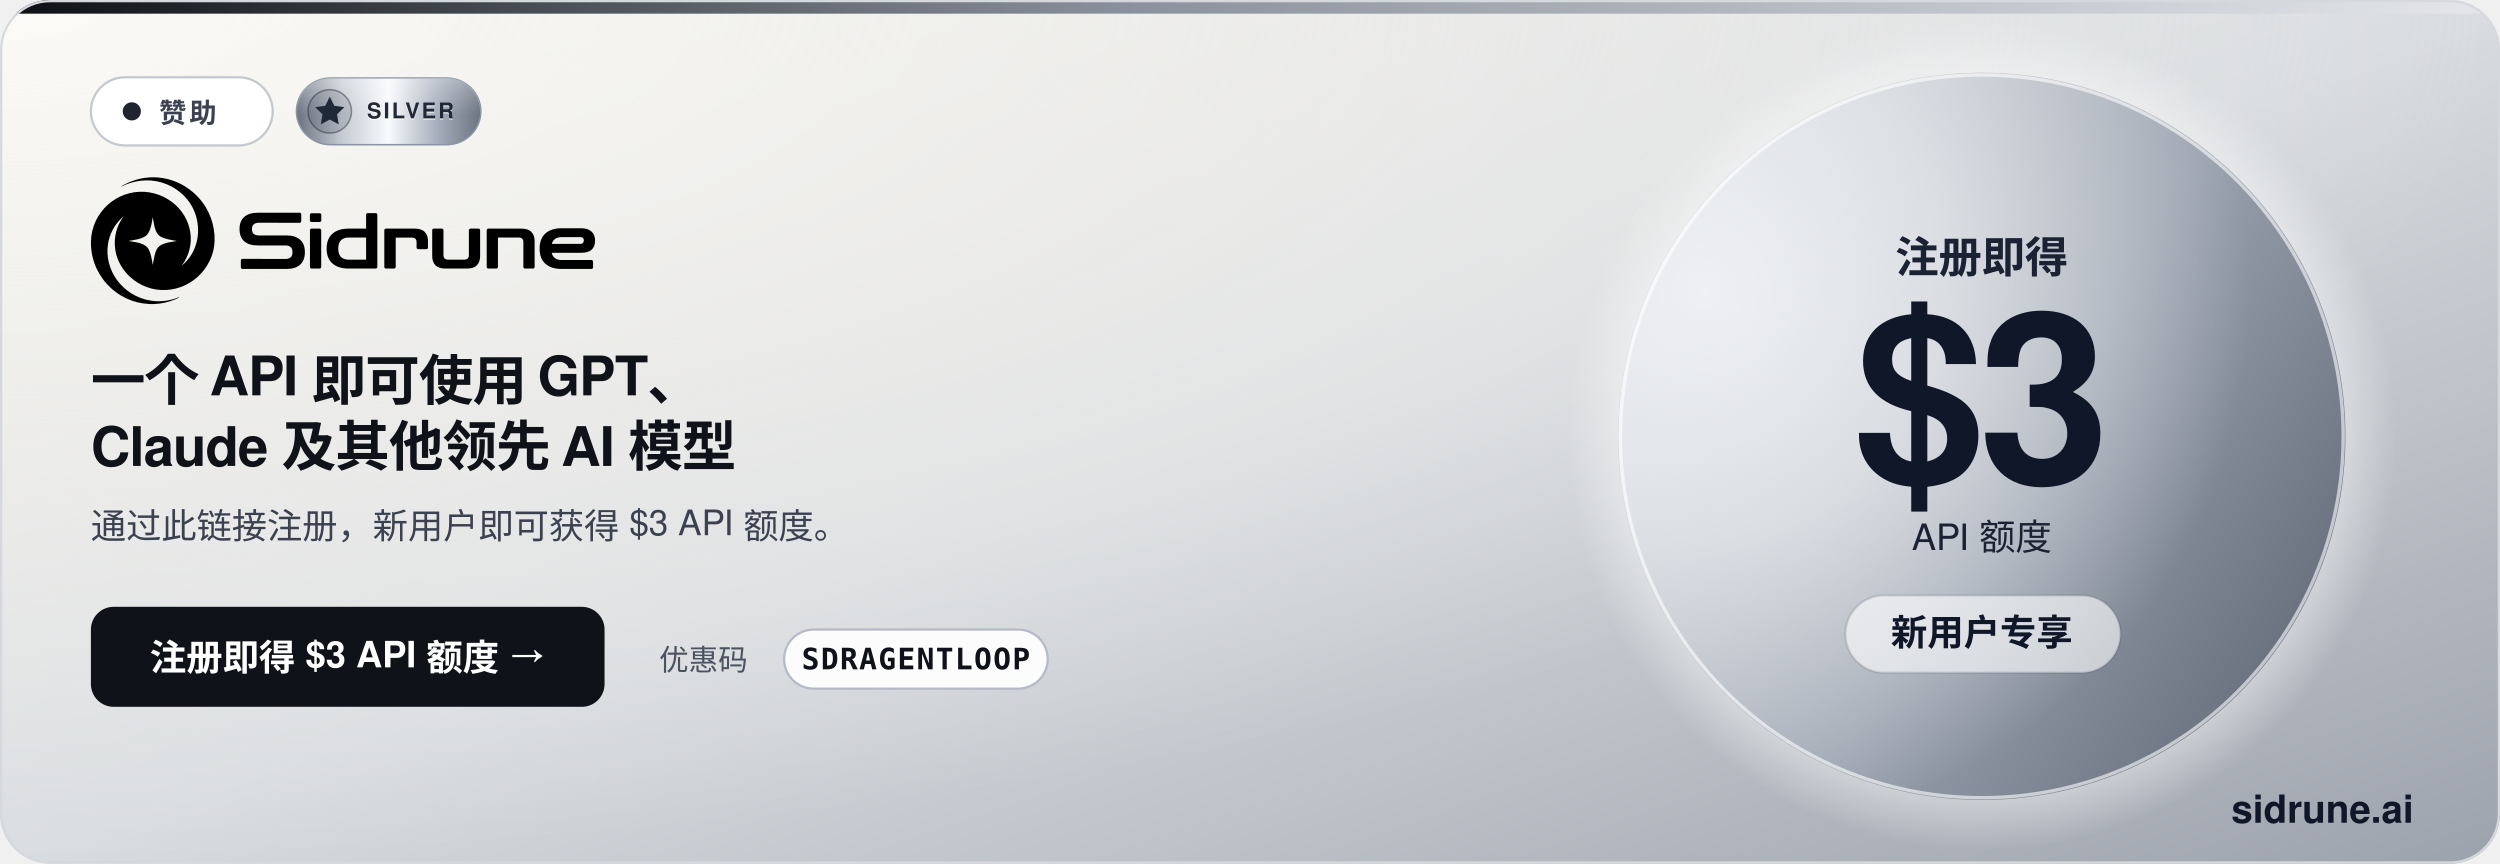
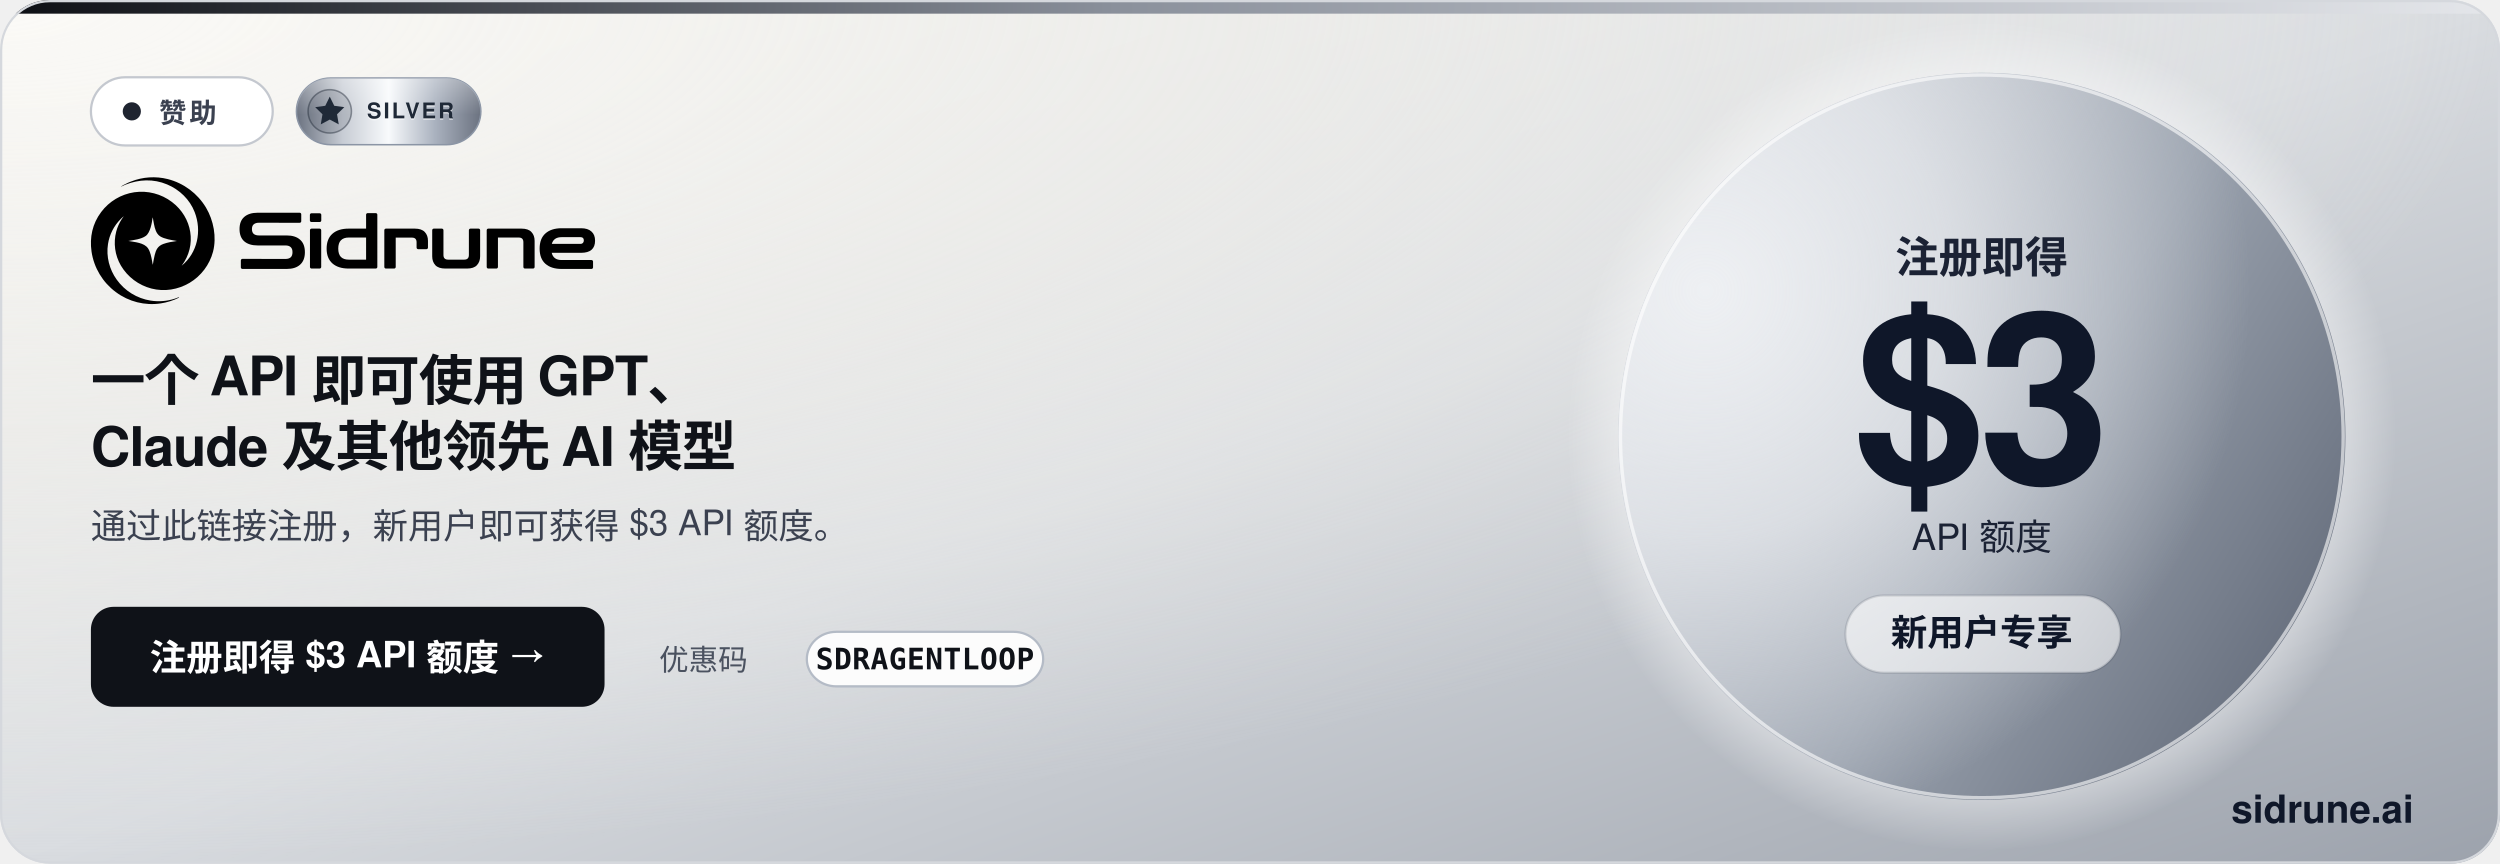
<svg xmlns="http://www.w3.org/2000/svg" width="1100" height="380" viewBox="0 0 1100 380" role="img" aria-label="Sidrune AI (Silver Sponsor): 一个 API 即可使用 GPT、Claude 及其他领先 AI 模型. 注册即得 $3 API 额度.">
  <defs>
    <linearGradient id="bg" x1="0" y1="0" x2="1" y2="1">
      <stop offset="0" stop-color="#f4f3ef" />
      <stop offset=".5" stop-color="#d9dce0" />
      <stop offset="1" stop-color="#9ca2ac" />
    </linearGradient>
    <radialGradient id="hl" cx="0" cy="0" r="1" gradientUnits="objectBoundingBox">
      <stop offset="0" stop-color="#fbfaf7" />
      <stop offset=".5" stop-color="#f1f0ec" stop-opacity=".6" />
      <stop offset="1" stop-color="#f1f0ec" stop-opacity="0" />
    </radialGradient>
    <linearGradient id="stripe" x1="0" y1="0" x2="1" y2="0">
      <stop offset="0" stop-color="#0b0d12" />
      <stop offset=".45" stop-color="#8b919c" />
      <stop offset="1" stop-color="#e5e7eb" />
    </linearGradient>
    <radialGradient id="orbHl" cx=".12" cy=".3" r=".75">
      <stop offset="0" stop-color="#eef0f3" />
      <stop offset=".45" stop-color="#eef0f3" stop-opacity=".7" />
      <stop offset="1" stop-color="#eef0f3" stop-opacity="0" />
    </radialGradient>
    <linearGradient id="orb" x1="0" y1=".2" x2="1" y2=".8">
      <stop offset="0" stop-color="#c9cdd4" />
      <stop offset=".55" stop-color="#9aa2ae" />
      <stop offset="1" stop-color="#626a79" />
    </linearGradient>
    <radialGradient id="orbGlow" cx=".5" cy=".5" r=".5">
      <stop offset=".88" stop-color="#ffffff" stop-opacity=".35" />
      <stop offset="1" stop-color="#ffffff" stop-opacity="0" />
    </radialGradient>
    <clipPath id="card">
      <rect width="1100" height="380" rx="22" />
    </clipPath>
  </defs>
  <g clip-path="url(#card)">
    <rect width="1100" height="380" fill="url(#bg)" />
    <rect width="1100" height="380" fill="url(#hl)" />
    <rect width="1100" height="6" fill="url(#stripe)" />
    <rect x=".5" y=".5" width="1099" height="379" rx="21.5" fill="none" stroke="#d5d8dd" />
  </g>
  <rect x="40" y="34" width="80" height="30" rx="15" fill="#ffffff" stroke="#c4c8cf" />
  <circle cx="58" cy="49" r="4" fill="#1f2430" />
  <text x="70" y="54" font-family="-apple-system, BlinkMacSystemFont, 'Segoe UI', Helvetica, Arial, sans-serif" font-size="12" font-weight="700" letter-spacing="1.3" fill="#3b4150">赞助</text>
  <svg x="130" y="34" width="82" height="30" viewBox="0 0 120 44">
    <defs>
      <linearGradient id="bm" x1="0" y1="0" x2="1" y2="0">
        <stop offset="0.00" stop-color="#6b7280" />
        <stop offset="0.25" stop-color="#c7ccd4" />
        <stop offset="0.50" stop-color="#f8fafc" />
        <stop offset="0.75" stop-color="#aab2bf" />
        <stop offset="1.00" stop-color="#6b7280" />
      </linearGradient>
      <linearGradient id="bs" x1="0" y1="0" x2="0" y2="1">
        <stop offset="0" stop-color="#fff" stop-opacity=".32" />
        <stop offset=".55" stop-color="#fff" stop-opacity="0" />
      </linearGradient>
    </defs>
    <rect x=".5" y=".5" width="119" height="43" rx="22" fill="url(#bm)" stroke="#8b95a5" />
    <rect x=".5" y=".5" width="119" height="43" rx="22" fill="url(#bs)" />
    <circle cx="22" cy="22" r="14" fill="#1f2937" fill-opacity=".14" stroke="#1f2937" stroke-opacity=".45" />
    <path d="M22 12.5l2.9 5.9 6.5.9-4.7 4.6 1.1 6.5L22 27.3l-5.8 3.1 1.1-6.5-4.7-4.6 6.5-.9z" fill="#1f2937" />
    <text x="46" y="27.5" text-anchor="start" font-family="-apple-system, BlinkMacSystemFont, 'Segoe UI', Helvetica, Arial, sans-serif" font-size="14" font-weight="800" letter-spacing="1.4" fill="#ffffff" fill-opacity=".55">SILVER</text>
    <text x="46" y="26.5" text-anchor="start" font-family="-apple-system, BlinkMacSystemFont, 'Segoe UI', Helvetica, Arial, sans-serif" font-size="14" font-weight="800" letter-spacing="1.4" fill="#1f2937">SILVER</text>
  </svg>
  <svg x="40" y="78" width="222" height="56" viewBox="0 0 555 140" fill="none">
    <path d="M166.677 100.837C165.714 100.837 164.933 100.056 164.933 99.093V91.495C164.933 90.531 165.716 89.75 166.68 89.752L213.976 89.834C216.478 89.834 218.383 89.265 219.691 88.128C221.055 86.934 221.738 85.029 221.738 82.413C221.738 79.798 221.055 77.921 219.691 76.784C218.383 75.59 216.478 74.993 213.976 74.993H183.442C177.13 74.993 172.212 73.486 168.686 70.473C165.218 67.402 163.483 62.91 163.483 56.997C163.483 51.083 165.218 46.619 168.686 43.606C172.212 40.535 177.13 39 183.442 39H229.632C230.595 39 231.376 39.781 231.376 40.744V48.341C231.376 49.305 230.593 50.087 229.629 50.085L184.892 50.003C182.447 50.003 180.542 50.571 179.177 51.709C177.812 52.789 177.13 54.551 177.13 56.997C177.13 59.442 177.812 61.233 179.177 62.37C180.542 63.45 182.447 63.99 184.892 63.99H215.426C221.738 63.99 226.628 65.554 230.096 68.682C233.622 71.752 235.384 76.329 235.384 82.413C235.384 88.441 233.622 93.018 230.096 96.145C226.628 99.273 221.738 100.837 215.426 100.837H166.677Z" fill="black" />
    <path d="M242.699 100.41C241.736 100.41 240.956 99.629 240.956 98.666V58.228C240.956 57.266 241.736 56.485 242.699 56.485H251.579C252.542 56.485 253.323 57.266 253.323 58.228V98.666C253.323 99.629 252.542 100.41 251.579 100.41H242.699ZM242.614 49.235C241.651 49.235 240.87 48.454 240.87 47.491V41.341C240.87 40.378 241.651 39.597 242.614 39.597H251.665C252.628 39.597 253.408 40.378 253.408 41.341V47.491C253.408 48.454 252.628 49.235 251.665 49.235H242.614Z" fill="black" />
    <path d="M315.064 98.666C315.064 99.629 314.284 100.41 313.321 100.41H302.697V41.17C302.697 40.207 303.478 39.426 304.441 39.426H313.321C314.284 39.426 315.064 40.207 315.064 41.17V98.666ZM312.932 100.41H283.506C275.887 100.41 269.945 98.534 265.68 94.781C261.416 91.028 259.283 85.598 259.283 78.49C259.283 71.326 261.416 65.867 265.68 62.114C269.945 58.361 275.887 56.485 283.506 56.485H312.079V66.293H283.506C279.81 66.293 276.967 67.317 274.977 69.364C273.044 71.354 272.077 74.396 272.077 78.49C272.077 82.527 273.044 85.569 274.977 87.616C276.967 89.606 279.81 90.602 283.506 90.602H312.932V100.41Z" fill="black" />
    <path d="M324.496 100.41C323.533 100.41 322.753 99.629 322.753 98.666V58.228C322.753 57.266 323.533 56.485 324.496 56.485H356.358C361.304 56.485 364.944 57.736 367.275 60.238C369.606 62.683 370.772 65.924 370.772 69.961V77.344C370.772 78.306 369.991 79.087 369.028 79.087H359.978C359.015 79.087 358.234 78.306 358.234 77.344V71.496C358.234 68.085 356.528 66.379 353.116 66.379H335.29V98.666C335.29 99.629 334.51 100.41 333.547 100.41H324.496Z" fill="black" />
    <path d="M389.841 100.41C384.837 100.41 381.17 99.159 378.839 96.657C376.564 94.155 375.427 90.914 375.427 86.934V58.228C375.427 57.266 376.208 56.485 377.171 56.485H386.051C387.014 56.485 387.794 57.266 387.794 58.228V85.484C387.794 88.896 389.5 90.602 392.912 90.602H410.652C414.064 90.602 415.77 88.896 415.77 85.484V58.228C415.77 57.266 416.551 56.485 417.514 56.485H426.394C427.357 56.485 428.137 57.266 428.137 58.228V86.934C428.137 90.914 426.972 94.155 424.64 96.657C422.366 99.159 418.727 100.41 413.723 100.41H389.841Z" fill="black" />
    <path d="M437.111 100.41C436.148 100.41 435.368 99.629 435.368 98.666V58.228C435.368 57.266 436.148 56.485 437.111 56.485H473.664C478.668 56.485 482.307 57.736 484.581 60.238C486.913 62.683 488.078 65.924 488.078 69.961V98.666C488.078 99.629 487.298 100.41 486.335 100.41H477.455C476.492 100.41 475.711 99.629 475.711 98.666V71.411C475.711 67.999 474.005 66.293 470.593 66.293H447.735V98.666C447.735 99.629 446.954 100.41 445.991 100.41H437.111Z" fill="black" />
    <path d="M517.816 100.837C510.196 100.837 504.254 98.96 499.99 95.207C495.725 91.398 493.593 85.825 493.593 78.49C493.593 71.098 495.725 65.526 499.99 61.773C504.254 57.963 510.196 56.058 517.816 56.058H539.139C544.142 56.058 547.952 57.252 550.568 59.641C553.24 61.972 554.576 65.327 554.576 69.705C554.576 78.632 549.431 83.096 539.139 83.096H506.898C508.092 88.384 511.732 91.028 517.816 91.028H550.615C551.578 91.028 552.359 91.809 552.359 92.772V99.093C552.359 100.056 551.578 100.837 550.615 100.837H517.816ZM517.816 65.867C511.959 65.867 508.348 68.34 506.984 73.287H538.542C539.679 73.287 540.56 72.946 541.186 72.264C541.868 71.582 542.209 70.643 542.209 69.449C542.209 67.061 540.987 65.867 538.542 65.867H517.816Z" fill="black" />
    <path d="M44.235 4.62C57.028 -0.439 71.083 -1.37 84.431 1.959C102.102 6.455 117.272 17.769 126.62 33.424C134.978 47.528 138.457 65.863 134.342 81.855C130.526 96.213 121.258 108.516 108.509 116.146C95.806 123.62 80.882 126.1 66.54 122.379C52.503 118.74 40.467 109.71 33.048 97.25C26.378 85.884 24.518 72.327 27.88 59.584C29.178 54.732 31.242 50.118 33.993 45.916C34.731 44.782 35.467 43.866 36.214 42.792C35.207 43.522 33.599 45.121 32.666 46.041C25.255 53.469 20.397 63.061 18.795 73.431C16.612 87.065 20.342 101.499 28.415 112.644C37.254 124.995 50.679 133.285 65.682 135.653C74.662 137.077 83.854 136.328 92.486 133.47C93.365 133.172 95.763 132.362 96.456 131.989C96.933 132.112 96.806 132.004 97.019 132.348C91.26 135.385 83.354 137.791 76.921 138.736C59.442 141.385 41.63 136.914 27.473 126.325C12.951 115.619 3.306 99.556 0.684 81.705C-1.565 66.004 1.674 51.04 11.267 38.264C20.077 26.48 33.185 18.653 47.737 16.483C62.406 14.368 77.311 18.219 89.12 27.175C111.458 44.057 116.927 74.736 99.793 97.321C117.364 83.149 122.142 59.018 114.144 38.348C108.756 24.424 97.499 13.624 83.816 7.87C68.723 1.524 52.871 2.234 37.835 8.202C36.673 8.834 34.601 9.749 33.371 10.282L33.203 10.144C34.126 9.347 36.995 7.82 37.875 7.471C39.544 6.475 42.38 5.353 44.235 4.62ZM67.894 44.065C67.176 49.953 65.386 60.824 60.353 64.501C55.298 68.195 47.264 68.949 41.227 70.067C48.218 71.333 58.62 71.916 62.842 78.202C65.392 81.998 66.472 87.689 67.296 92.138C67.441 92.918 67.81 95.783 68.014 96.31C68.294 95.761 68.704 92.575 68.847 91.769C69.222 89.679 69.659 87.602 70.16 85.539C71.579 79.728 73.544 75.638 79.586 73.379C83.966 71.742 89.967 70.69 94.641 70.088C89.253 69.155 80.571 67.888 76.079 64.905C74.935 64.147 73.944 63.179 73.157 62.054C70.309 58.051 69.553 52.355 68.647 47.644C68.542 47.099 68.192 44.35 67.894 44.065ZM33.197 10.339C33.114 10.359 33.17 10.352 33.028 10.311C33.061 10.274 33.101 10.236 33.147 10.194L33.197 10.339ZM33.203 10.144C33.183 10.161 33.165 10.178 33.147 10.194L33.134 10.157L33.171 10.118L33.203 10.144Z" fill="black" />
  </svg>
  <text x="40" y="176" font-family="-apple-system, BlinkMacSystemFont, 'Segoe UI', Helvetica, Arial, sans-serif" font-size="24" font-weight="800" letter-spacing="-0.4" fill="#0f1218">一个 API 即可使用 GPT、</text>
  <text x="40" y="205" font-family="-apple-system, BlinkMacSystemFont, 'Segoe UI', Helvetica, Arial, sans-serif" font-size="24" font-weight="800" letter-spacing="-0.4" fill="#0f1218">Claude 及其他领先 AI 模型</text>
  <text x="40" y="237" font-family="-apple-system, BlinkMacSystemFont, 'Segoe UI', Helvetica, Arial, sans-serif" font-size="15.5" fill="#3b4150">通过此链接注册，新用户即可获得 $3 API 额度。</text>
  <rect x="40" y="267" width="226" height="44" rx="10" fill="#0f1218" />
  <text x="153" y="295" text-anchor="middle" font-family="-apple-system, BlinkMacSystemFont, 'Segoe UI', Helvetica, Arial, sans-serif" font-size="16" font-weight="800" fill="#ffffff">注册即得 $3 API 额度 →</text>
  <text x="290" y="295" font-family="-apple-system, BlinkMacSystemFont, 'Segoe UI', Helvetica, Arial, sans-serif" font-size="13" fill="#4b5260">优惠码</text>
-   <rect x="345" y="277" width="116" height="26" rx="13" fill="#ffffff" fill-opacity=".92" stroke="#b4bbc6" stroke-width="1" />
-   <text x="403" y="294.5" text-anchor="middle" font-family="'SF Mono', ui-monospace, Menlo, Consolas, monospace" font-size="13" font-weight="800" letter-spacing=".6" fill="#0f1218">SDRAGENTLOOP</text>
+   <rect x="355" y="278" width="104" height="24" rx="13" fill="#ffffff" fill-opacity=".92" stroke="#b4bbc6" stroke-width="1" />
+   <text x="407" y="294.5" text-anchor="middle" font-family="'SF Mono', ui-monospace, Menlo, Consolas, monospace" font-size="13" font-weight="800" letter-spacing=".2" fill="#0f1218">SDRAGENTLOOP</text>
  <circle cx="872" cy="192" r="182" fill="url(#orbGlow)" />
  <circle cx="872" cy="192" r="160" fill="url(#orb)" />
  <circle cx="872" cy="192" r="160" fill="url(#orbHl)" />
  <circle cx="872" cy="192" r="159" fill="none" stroke="#ffffff" stroke-opacity=".6" stroke-width="1.5" />
  <text x="872" y="120" text-anchor="middle" font-family="-apple-system, BlinkMacSystemFont, 'Segoe UI', Helvetica, Arial, sans-serif" font-size="19.0" font-weight="600" fill="#1b2234">注册即得</text>
  <text x="872" y="212" text-anchor="middle" font-family="-apple-system, BlinkMacSystemFont, 'Segoe UI', Helvetica, Arial, sans-serif" font-size="104" font-weight="800" letter-spacing="-3" fill="#0f1729">$3</text>
  <text x="872" y="242" text-anchor="middle" font-family="-apple-system, BlinkMacSystemFont, 'Segoe UI', Helvetica, Arial, sans-serif" font-size="16" fill="#1b2234">API 额度</text>
  <rect x="812" y="262" width="121" height="34" rx="17" fill="#ffffff" fill-opacity=".6" stroke="#0f1729" stroke-opacity=".12" />
  <text x="872" y="284" text-anchor="middle" font-family="-apple-system, BlinkMacSystemFont, 'Segoe UI', Helvetica, Arial, sans-serif" font-size="16" font-weight="700" fill="#0f1729">新用户专享</text>
  <text x="1062" y="362" text-anchor="end" font-family="-apple-system, BlinkMacSystemFont, 'Segoe UI', Helvetica, Arial, sans-serif" font-size="17" font-weight="800" fill="#0f1729">sidrune.ai</text>
</svg>
